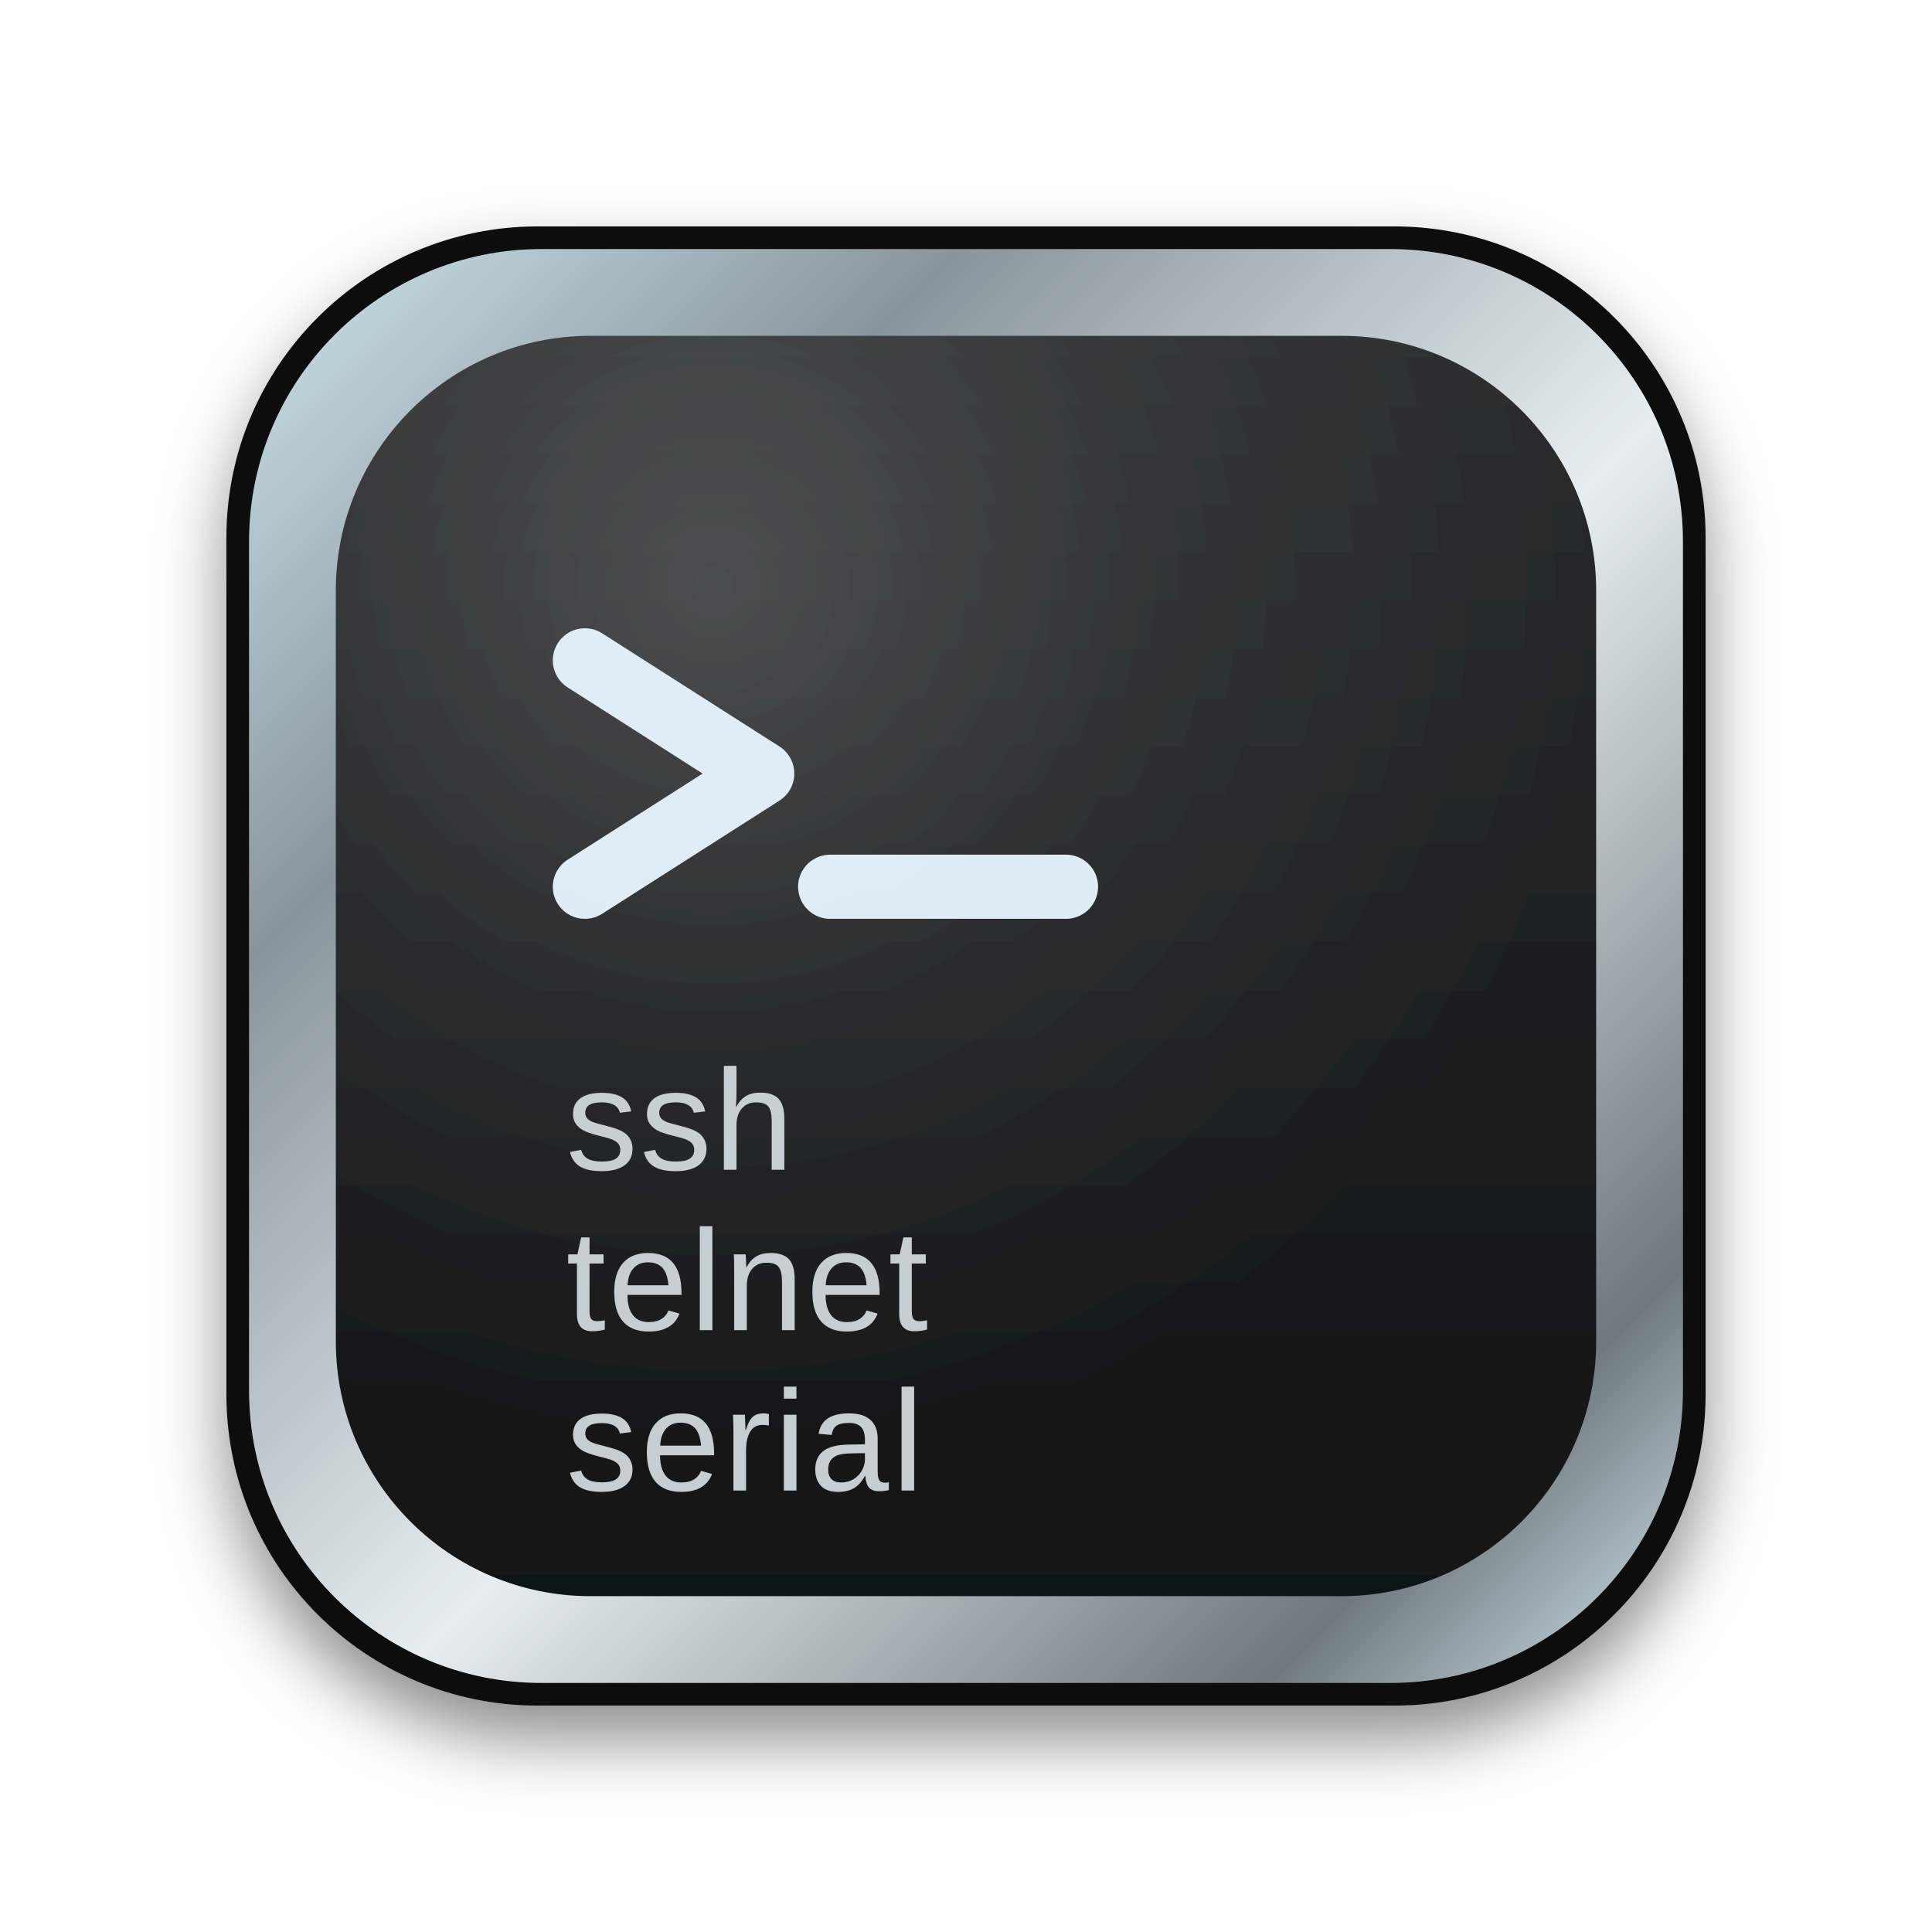
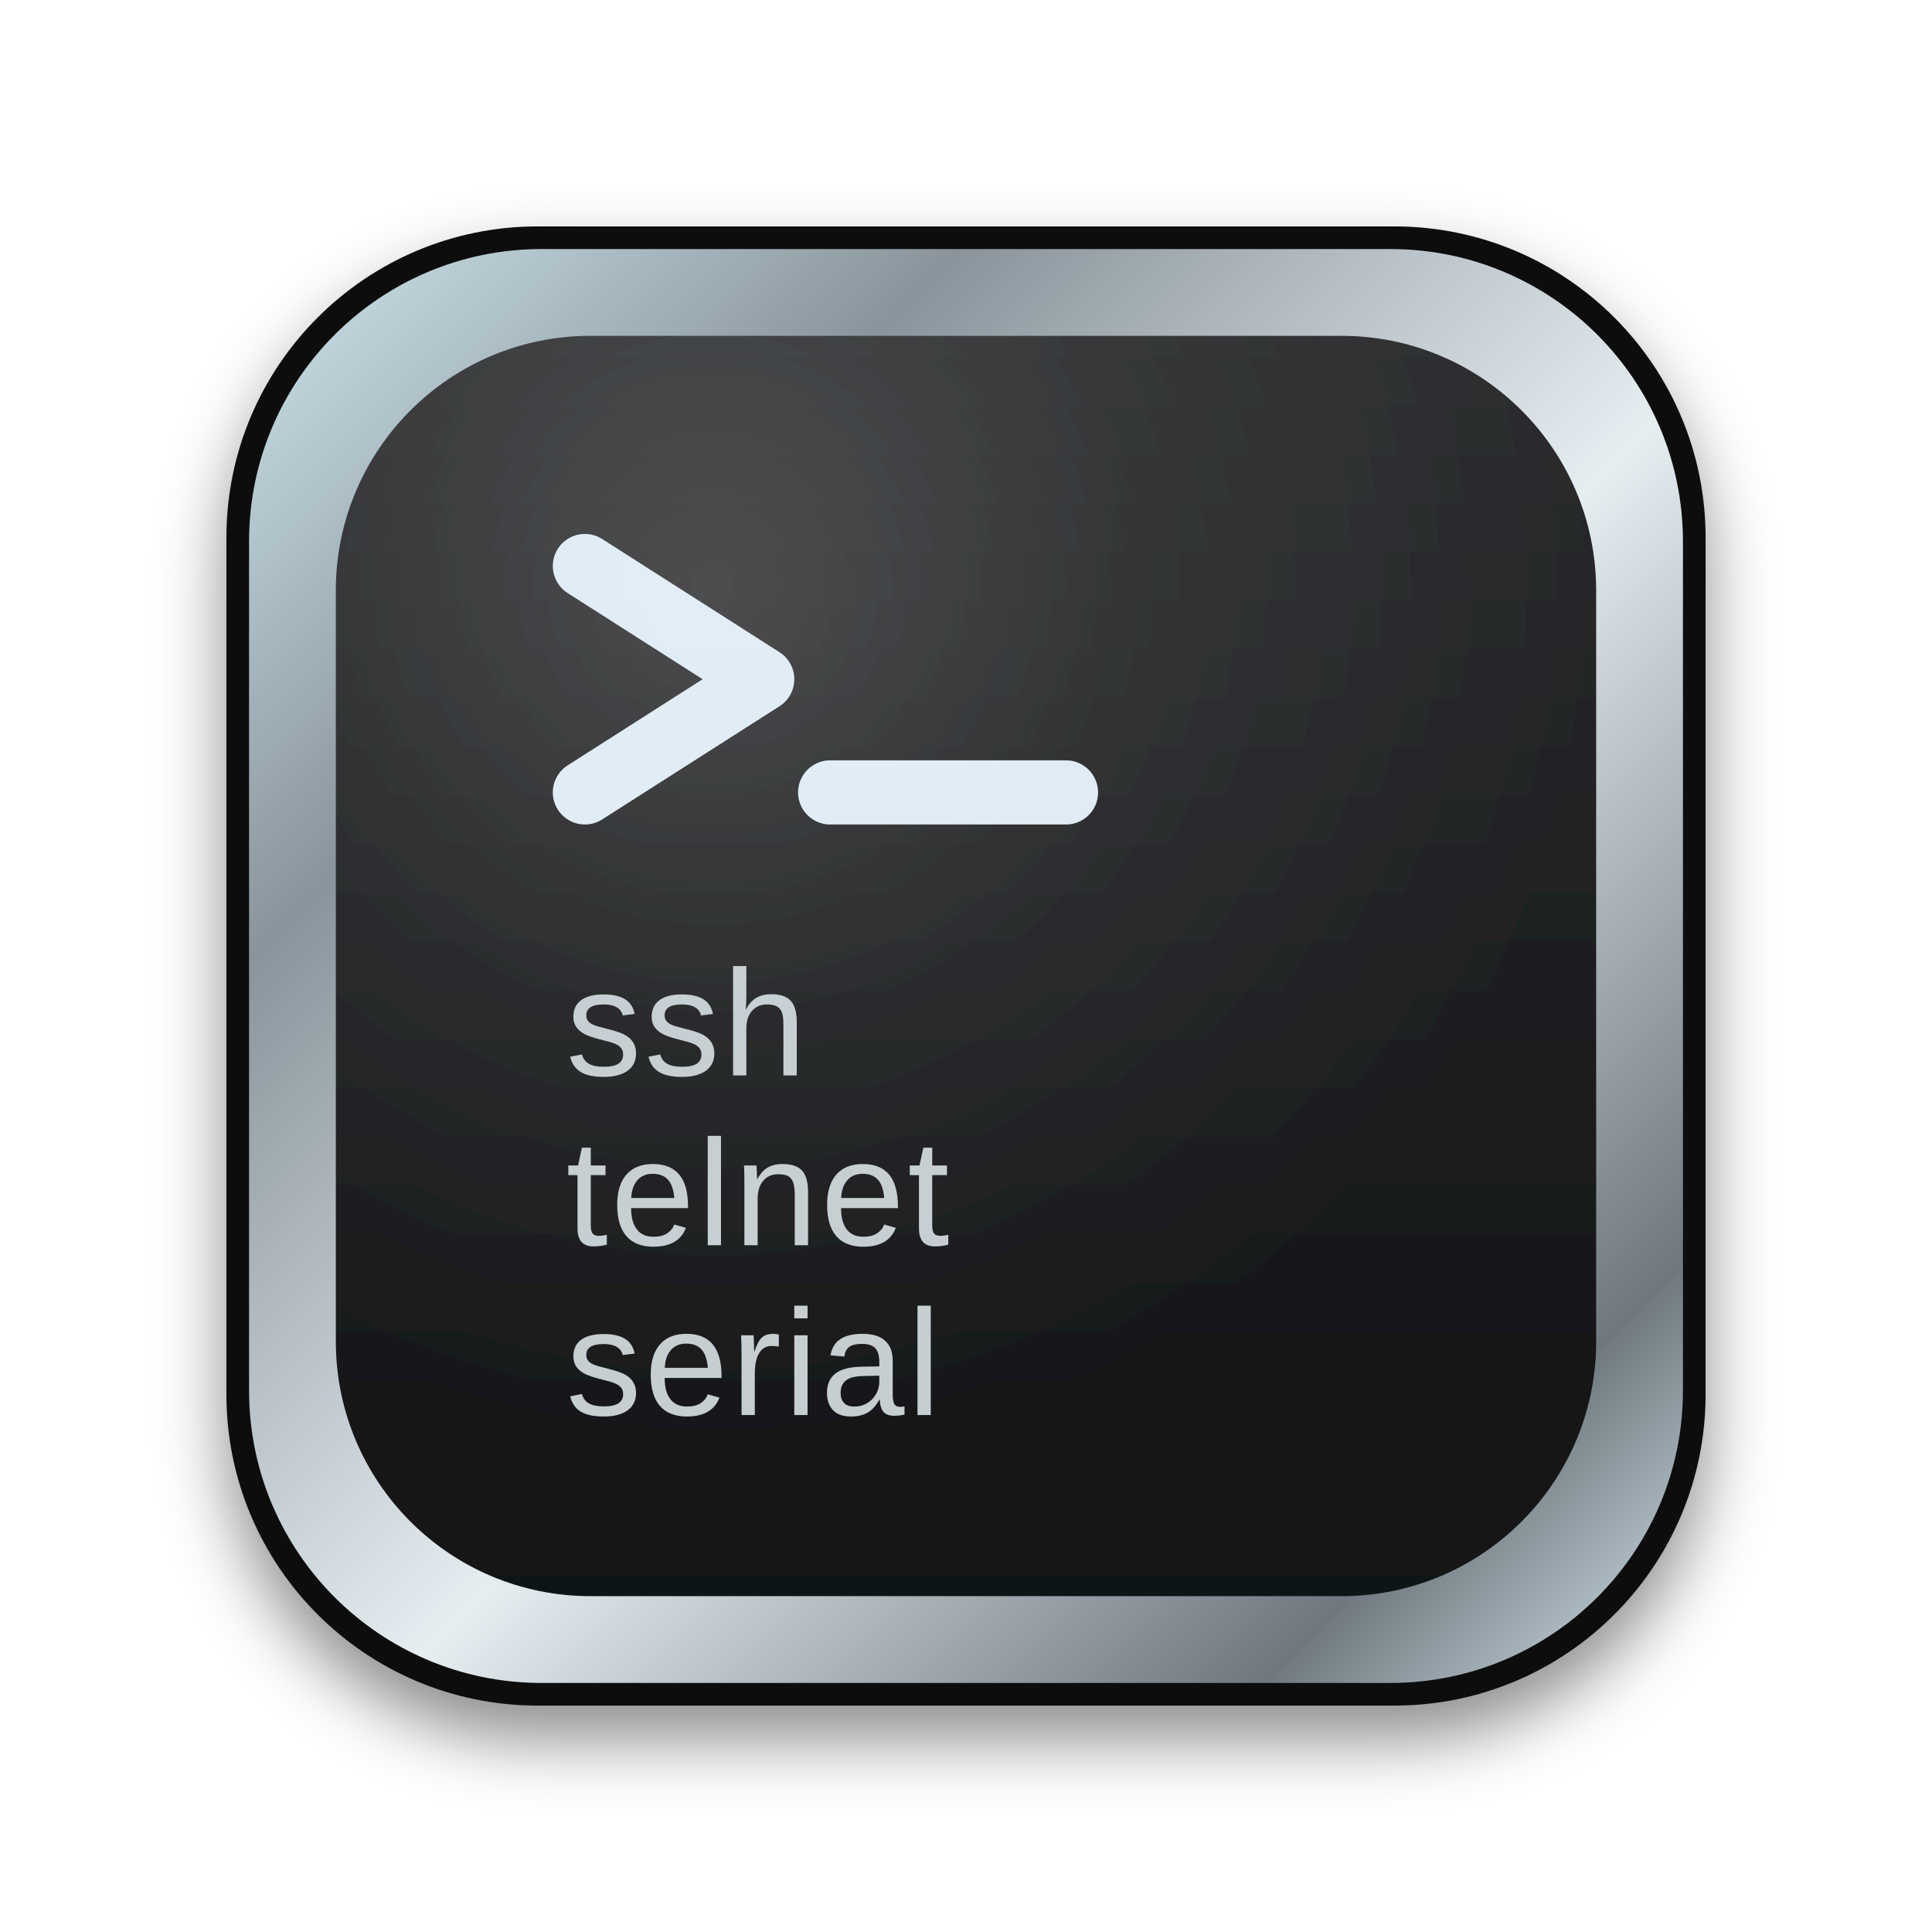
<svg xmlns="http://www.w3.org/2000/svg" width="1024" height="1024" viewBox="0 0 1024 1024">
  <defs>
    <linearGradient id="rim" x1="0" y1="0" x2="1" y2="1">
      <stop offset="0" stop-color="#cfe7ef" />
      <stop offset="0.25" stop-color="#8a949c" />
      <stop offset="0.55" stop-color="#e6eef2" />
      <stop offset="0.85" stop-color="#6f787f" />
      <stop offset="1" stop-color="#d6e7ee" />
    </linearGradient>
    <linearGradient id="panel" x1="0" y1="0" x2="0" y2="1">
      <stop offset="0" stop-color="#2b2c2e" />
      <stop offset="1" stop-color="#111214" />
    </linearGradient>
    <radialGradient id="shine" cx="30%" cy="20%" r="70%">
      <stop offset="0" stop-color="#ffffff" stop-opacity="0.18" />
      <stop offset="0.5" stop-color="#ffffff" stop-opacity="0.06" />
      <stop offset="1" stop-color="#ffffff" stop-opacity="0" />
    </radialGradient>
    <filter id="shadow" x="-20%" y="-20%" width="140%" height="140%">
      <feDropShadow dx="0" dy="18" stdDeviation="18" flood-color="#000" flood-opacity="0.45" />
    </filter>
  </defs>
  <g filter="url(#shadow)">
    <rect x="120" y="120" width="784" height="784" rx="165" fill="#0b0b0c" />
    <rect x="132" y="132" width="760" height="760" rx="155" fill="url(#rim)" />
    <rect x="178" y="178" width="668" height="668" rx="135" fill="url(#panel)" />
    <rect x="178" y="178" width="668" height="668" rx="135" fill="url(#shine)" />
-     <path d="M310 350 L404 410 L310 470" fill="none" stroke="#e9f6ff" stroke-width="34" stroke-linecap="round" stroke-linejoin="round" opacity="0.95" />
-     <line x1="440" y1="470" x2="565" y2="470" stroke="#e9f6ff" stroke-width="34" stroke-linecap="round" opacity="0.95" />
+     <path d="M310 300 L404 360 L310 420" fill="none" stroke="#e9f6ff" stroke-width="34" stroke-linecap="round" stroke-linejoin="round" opacity="0.95" />
+     <line x1="440" y1="420" x2="565" y2="420" stroke="#e9f6ff" stroke-width="34" stroke-linecap="round" opacity="0.95" />
    <g font-family="-apple-system, BlinkMacSystemFont, 'SF Pro Display', 'Helvetica Neue', Arial, sans-serif" font-weight="500" text-anchor="start" fill="#d5dde2" opacity="0.92">
-       <text x="300" y="620" font-size="76" letter-spacing="1.2">ssh</text>
-       <text x="300" y="705" font-size="76" letter-spacing="1.2">telnet</text>
-       <text x="300" y="790" font-size="76" letter-spacing="1.6">serial</text>
+       <text x="300" y="570" font-size="80" letter-spacing="1.5">ssh</text>
+       <text x="300" y="660" font-size="80" letter-spacing="1.5">telnet</text>
+       <text x="300" y="750" font-size="80" letter-spacing="1.5">serial</text>
    </g>
  </g>
</svg>
